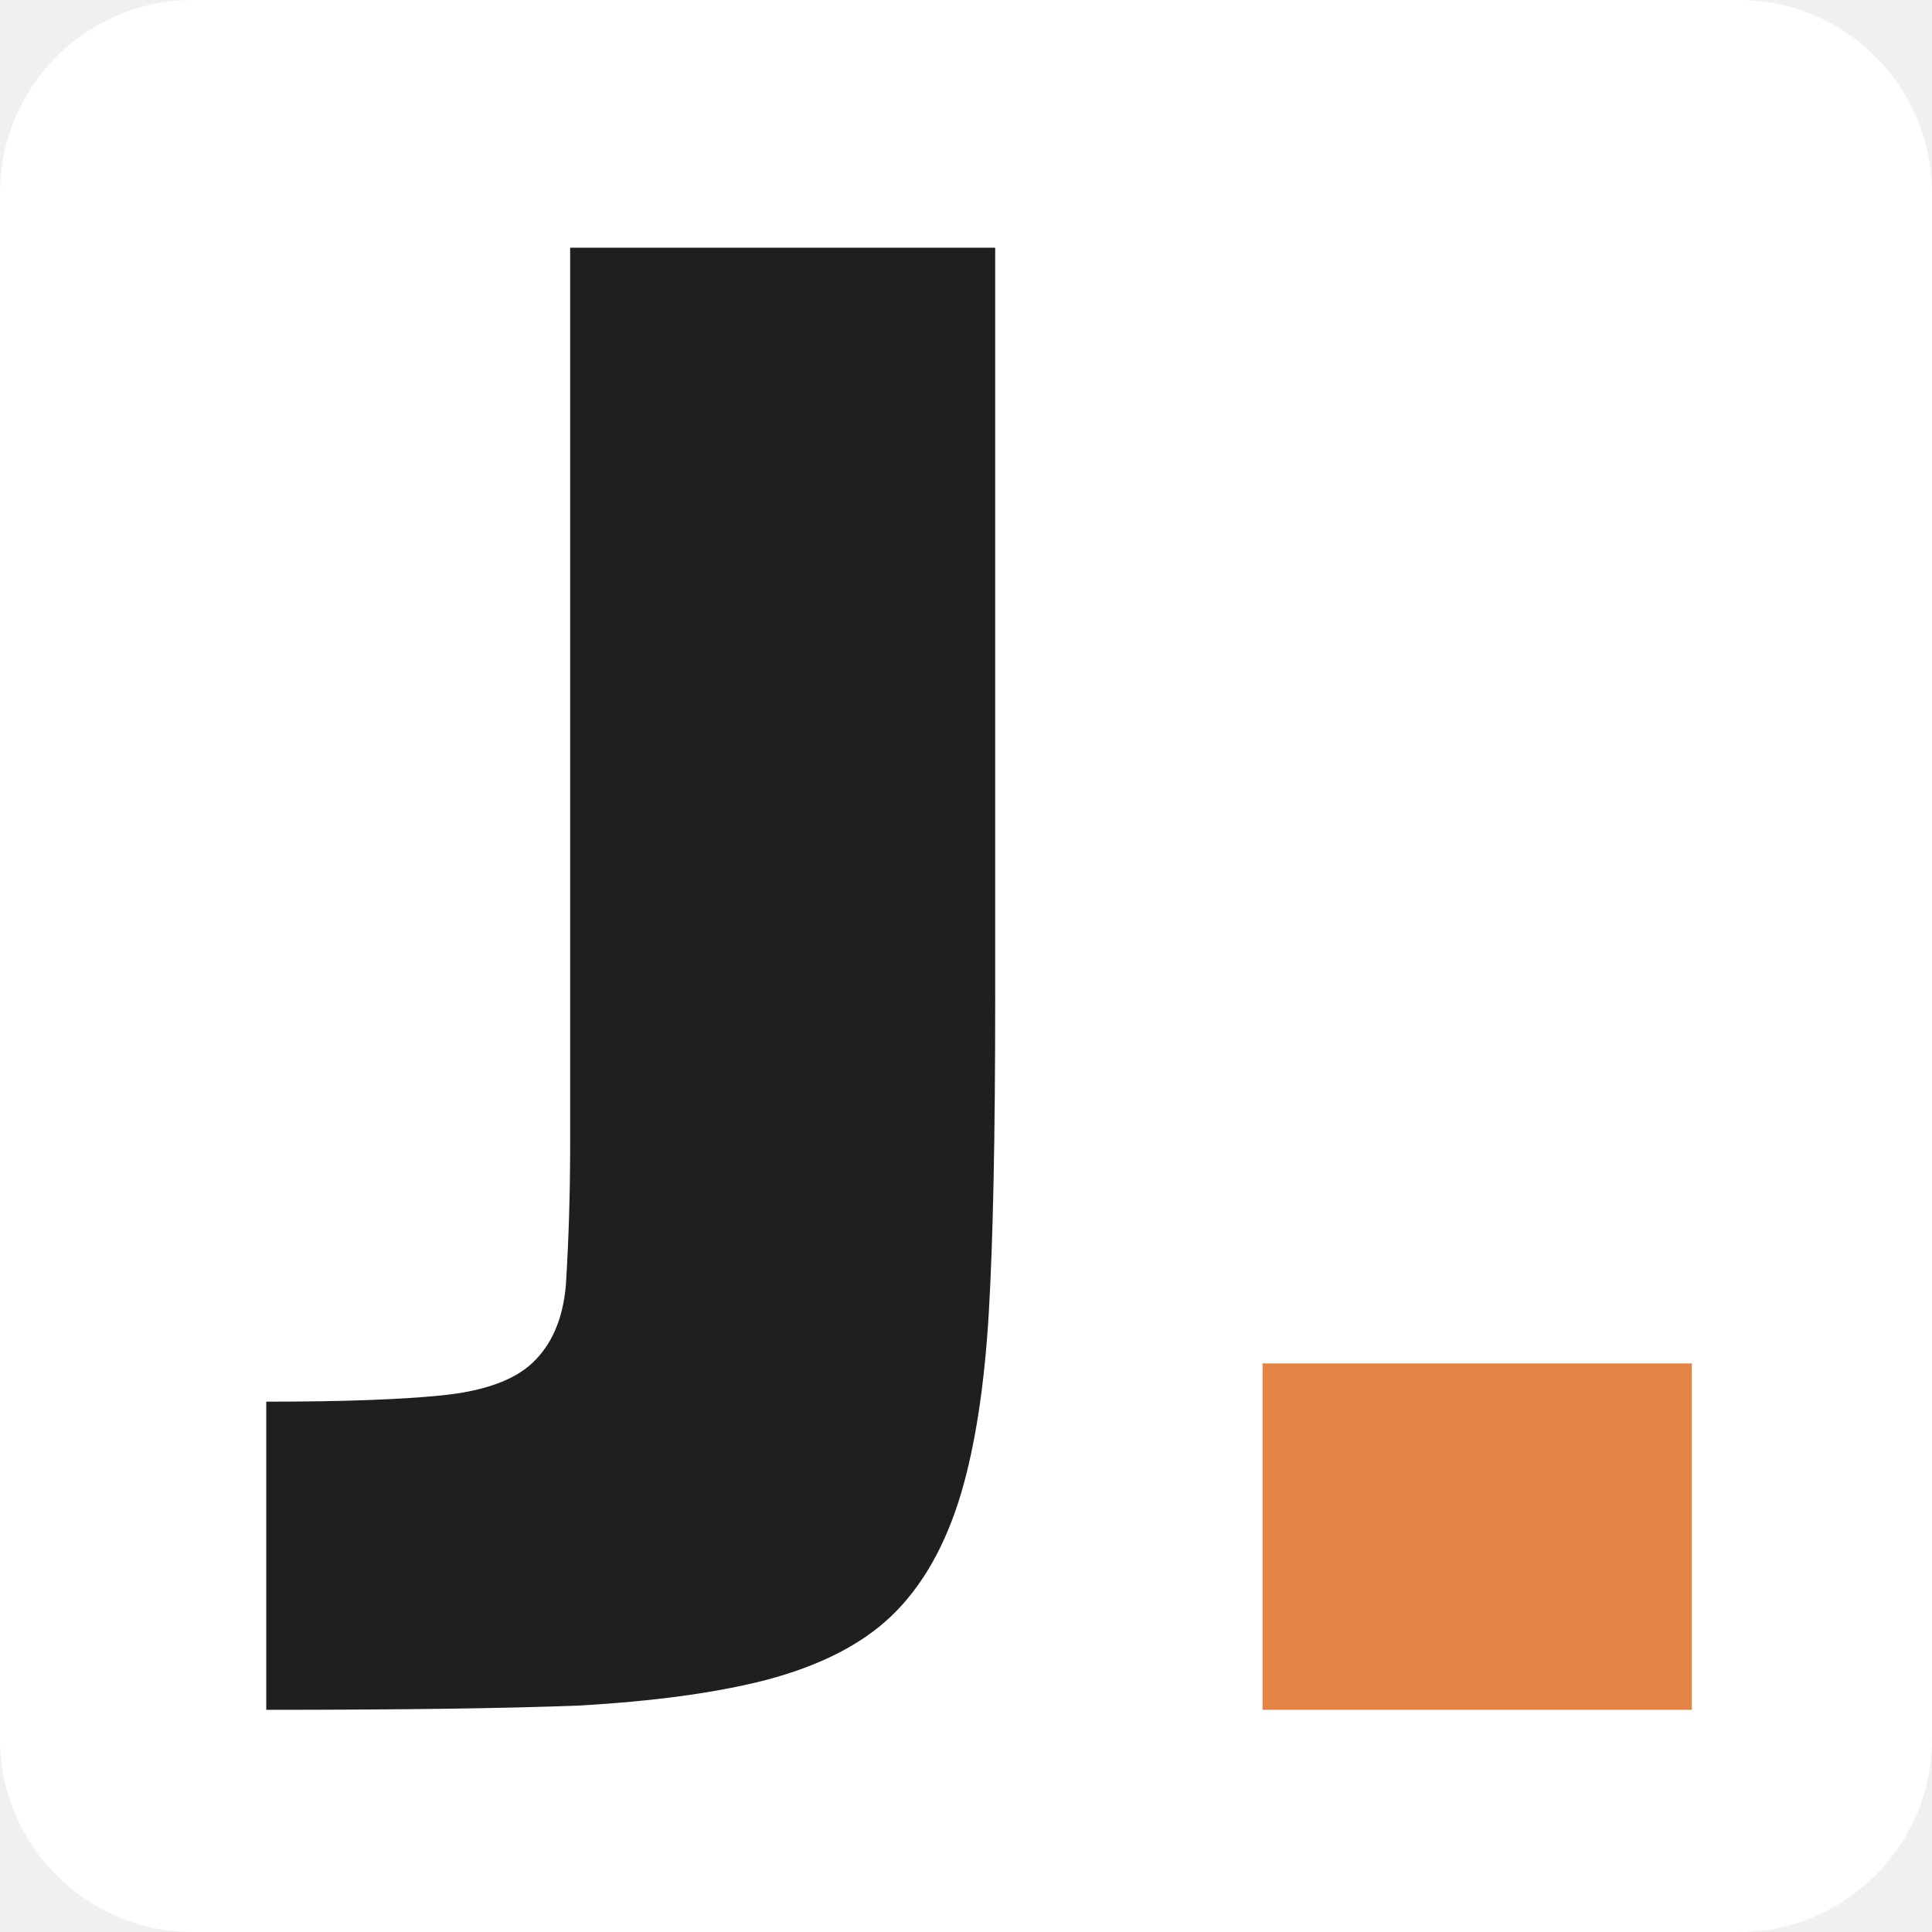
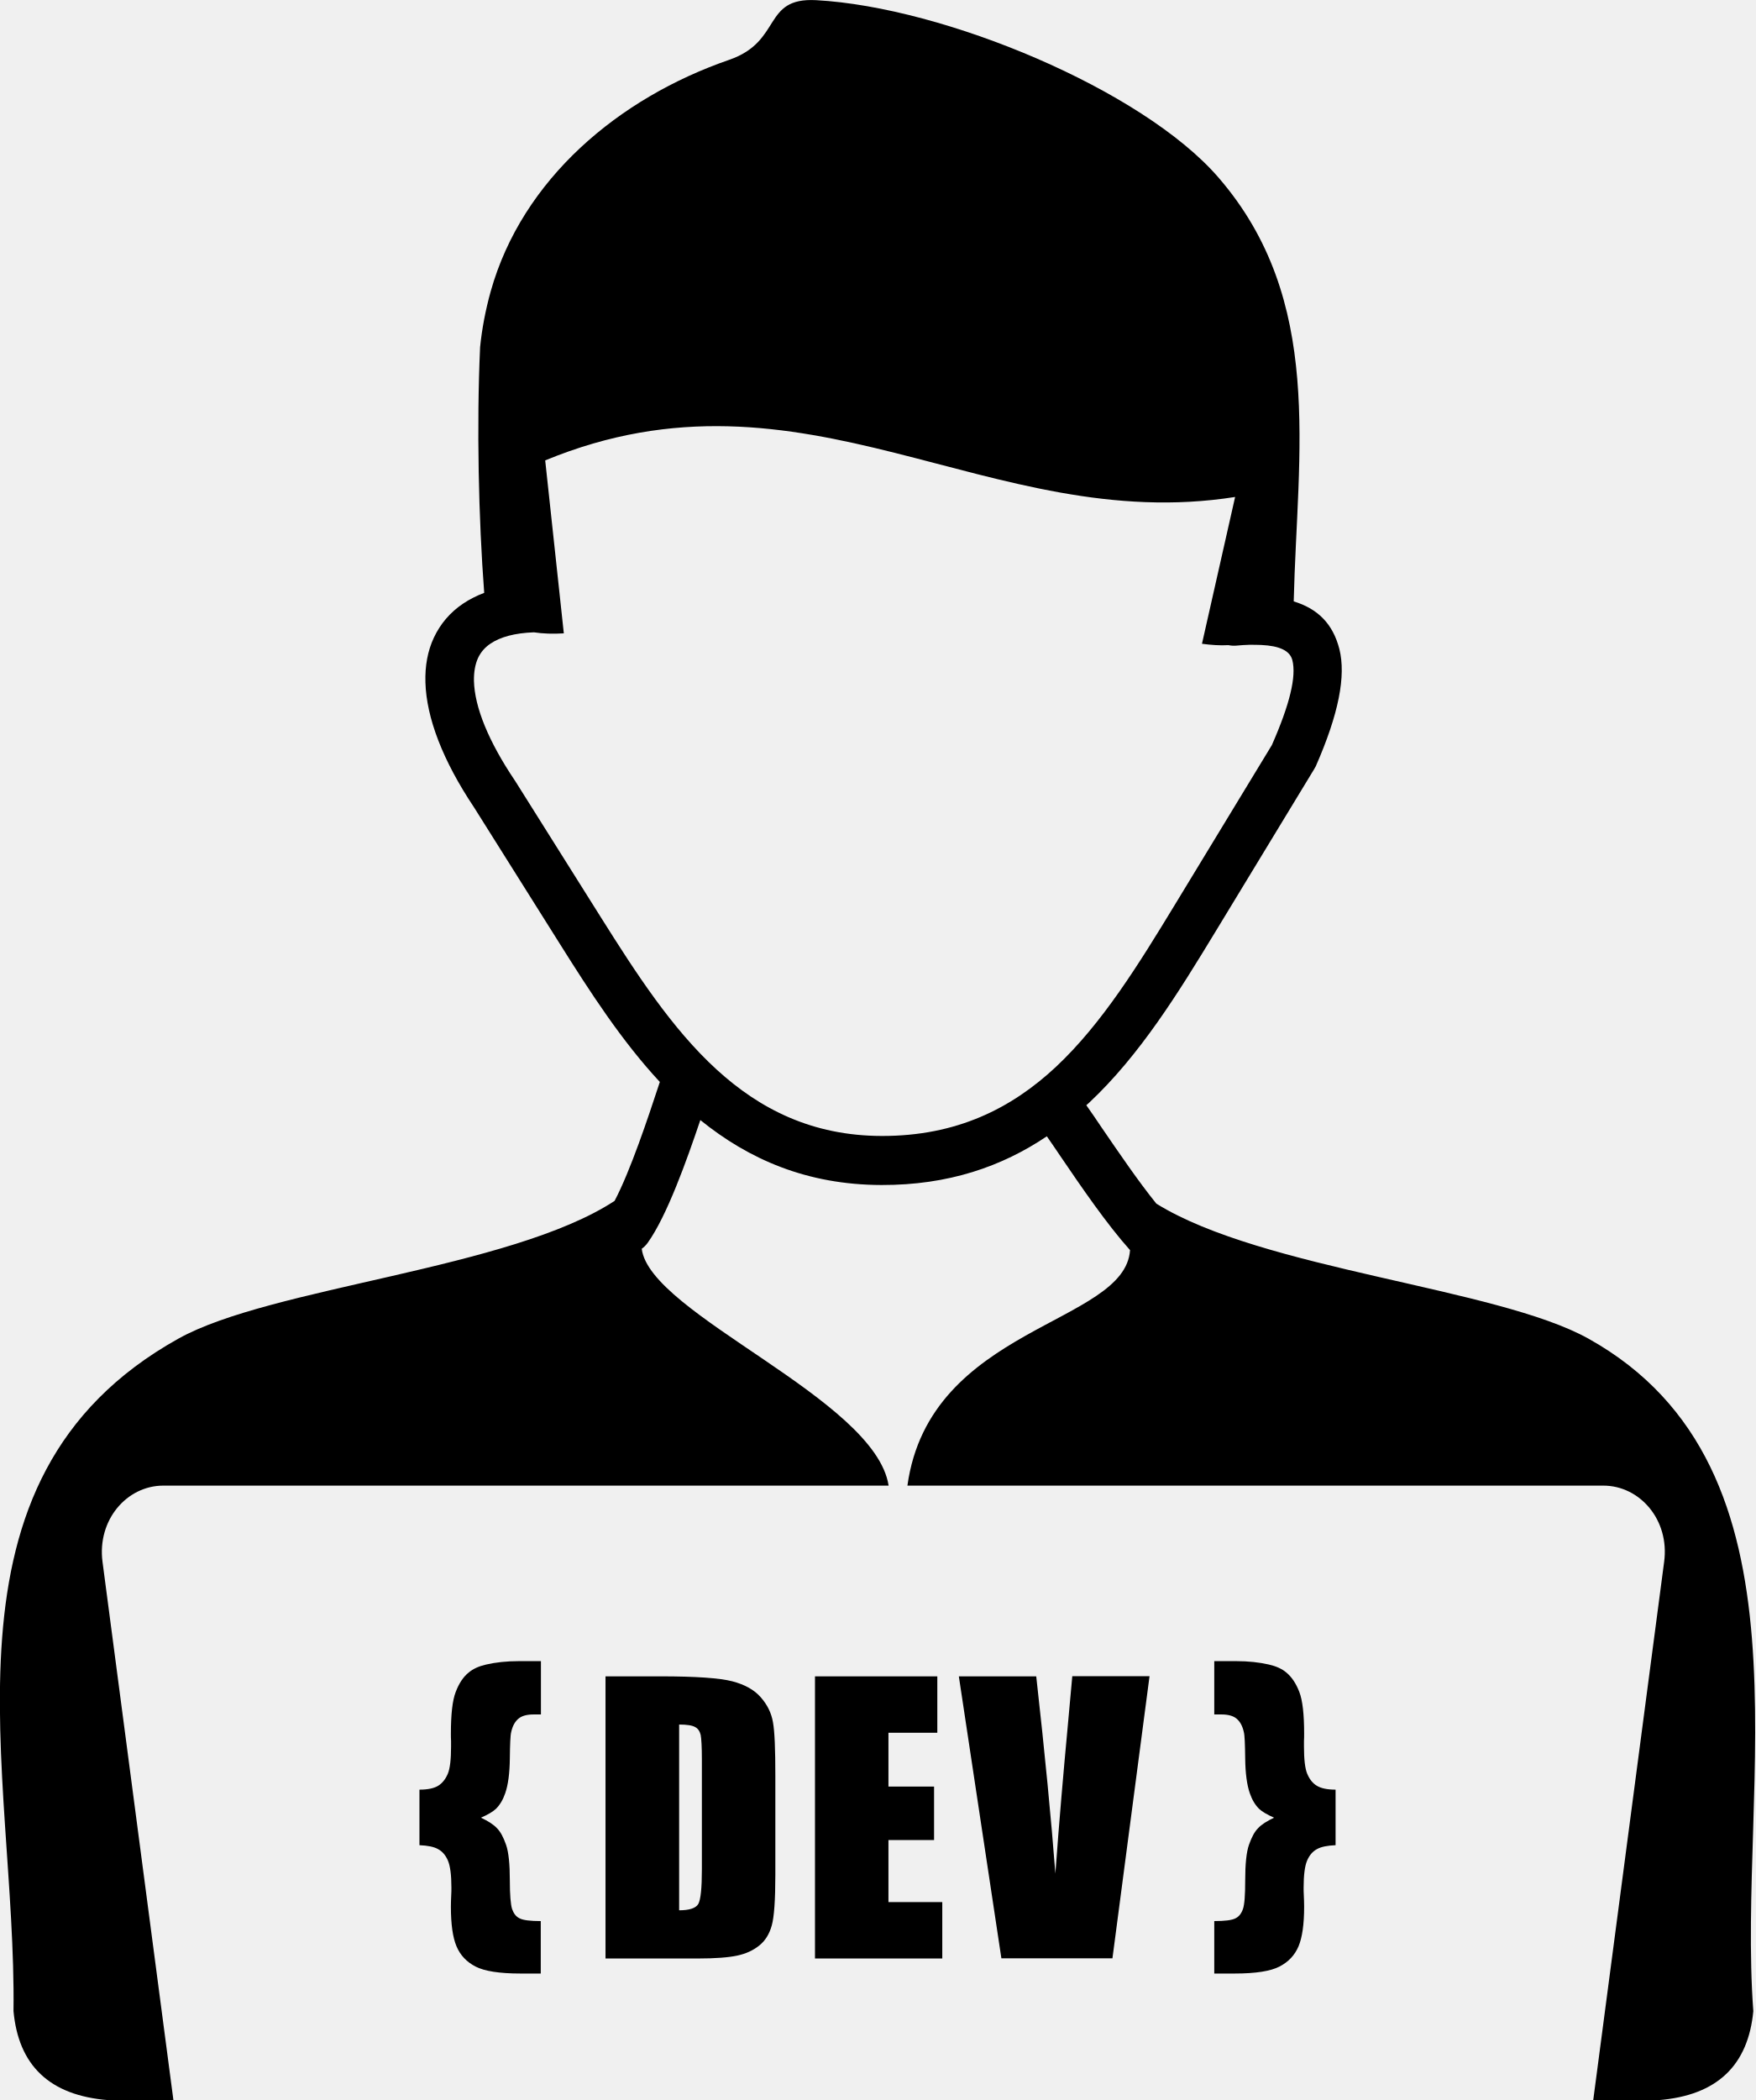
- <svg xmlns="http://www.w3.org/2000/svg" width="100" height="100" viewBox="0 0 100 100" fill="none">
-   <g clip-path="url(#clip0_71_50)">
-     <rect width="100" height="100" rx="10" fill="white" />
-     <path d="M13.781 72.55C17.741 72.55 20.784 72.44 22.911 72.22C25.037 72 26.577 71.45 27.531 70.57C28.557 69.617 29.144 68.26 29.291 66.5C29.437 64.153 29.511 61.733 29.511 59.24V12.82H51.511V51.76C51.511 58.8 51.401 64.19 51.181 67.93C50.961 71.67 50.484 74.787 49.751 77.28C48.944 79.993 47.734 82.12 46.121 83.66C44.581 85.127 42.417 86.227 39.631 86.96C37.064 87.62 33.837 88.06 29.951 88.28C26.137 88.427 20.747 88.5 13.781 88.5V72.55Z" fill="#1F1F1F" />
-     <path d="M65.349 70.57H87.569V88.5H65.349V70.57Z" fill="#E38445" />
+ <svg xmlns="http://www.w3.org/2000/svg" version="1.1" id="Layer_1" x="0px" y="0px" viewBox="0 0 102.73 122.88" style="enable-background:new 0 0 102.73 122.88" xml:space="preserve">
+   <style type="text/css">
+ 	.st0{fill-rule:evenodd;clip-rule:evenodd;}
+ </style>
+   <g>
+     <path class="st0" d="M31.25,37c-1.12,0.04-1.96,0.27-2.54,0.66c-0.33,0.22-0.57,0.5-0.73,0.84c-0.17,0.37-0.25,0.83-0.24,1.35 c0.04,1.53,0.85,3.53,2.4,5.83l0.02,0.03l5.03,8c2.02,3.21,4.13,6.48,6.76,8.88c2.53,2.31,5.59,3.87,9.65,3.88 c4.39,0.01,7.6-1.61,10.21-4.05c2.71-2.54,4.85-6.02,6.96-9.49l5.67-9.33c1.06-2.41,1.44-4.02,1.2-4.97 c-0.14-0.56-0.76-0.84-1.82-0.89c-0.22-0.01-0.46-0.01-0.69-0.01c-0.25,0.01-0.52,0.02-0.79,0.05c-0.15,0.01-0.3,0-0.44-0.03 c-0.5,0.03-1.02-0.01-1.55-0.08l1.94-8.59c-14.4,2.27-25.17-8.42-40.38-2.14L33,37.06C32.36,37.1,31.78,37.08,31.25,37L31.25,37 L31.25,37L31.25,37L31.25,37z M35.45,98.09h3.21c2.07,0,3.47,0.1,4.2,0.29c0.73,0.19,1.29,0.5,1.67,0.94 c0.38,0.43,0.62,0.92,0.71,1.45c0.1,0.54,0.14,1.58,0.14,3.15v5.78c0,1.48-0.07,2.47-0.21,2.97c-0.14,0.5-0.38,0.89-0.73,1.17 c-0.35,0.28-0.77,0.48-1.29,0.59c-0.51,0.11-1.28,0.17-2.3,0.17h-5.41V98.09L35.45,98.09z M39.75,100.91v10.87 c0.61,0,0.98-0.13,1.12-0.37c0.14-0.25,0.21-0.92,0.21-2.03v-6.42c0-0.75-0.03-1.23-0.07-1.44c-0.05-0.21-0.15-0.37-0.32-0.46 C40.52,100.96,40.21,100.91,39.75,100.91L39.75,100.91z M47.71,98.09h7.15v3.3H52v3.15h2.67v3.13H52v3.63h3.15v3.3h-7.45V98.09 L47.71,98.09z M67.28,98.09l-2.17,16.5h-6.5l-2.49-16.5h4.53c0.51,4.55,0.88,8.4,1.12,11.54c0.23-3.18,0.48-6,0.71-8.47l0.28-3.08 H67.28L67.28,98.09z M31.66,97.21v3.11h-0.43c-0.39,0-0.69,0.08-0.89,0.25c-0.2,0.17-0.34,0.42-0.42,0.78 c-0.05,0.19-0.07,0.71-0.08,1.56c-0.01,0.85-0.1,1.53-0.27,2.02c-0.13,0.38-0.31,0.68-0.54,0.91c-0.18,0.17-0.47,0.34-0.88,0.52 c0.42,0.2,0.74,0.4,0.94,0.62c0.21,0.21,0.38,0.54,0.53,0.97c0.15,0.43,0.22,1.13,0.22,2.08c0,0.86,0.05,1.41,0.13,1.67 c0.09,0.26,0.23,0.45,0.44,0.55c0.21,0.11,0.62,0.16,1.24,0.16v3.07h-1.19c-1.23,0-2.11-0.14-2.63-0.41 c-0.52-0.27-0.89-0.66-1.11-1.18c-0.22-0.52-0.33-1.29-0.33-2.33c0-0.23,0.01-0.46,0.02-0.68c0.01-0.14,0.01-0.28,0.01-0.43 c0-0.74-0.07-1.26-0.2-1.57c-0.13-0.31-0.32-0.54-0.58-0.68c-0.25-0.14-0.61-0.21-1.09-0.23v-3.25c0.49,0,0.86-0.08,1.1-0.23 s0.43-0.39,0.56-0.7c0.13-0.31,0.19-0.85,0.19-1.59v-0.32c-0.01-0.15-0.01-0.29-0.01-0.44c0-1.12,0.09-1.94,0.28-2.43 c0.19-0.5,0.44-0.89,0.77-1.15c0.25-0.21,0.58-0.36,1.01-0.46c0.56-0.13,1.2-0.2,1.92-0.2H31.66L31.66,97.21z M71.07,97.21v3.11 h0.42c0.39,0,0.69,0.08,0.89,0.25c0.2,0.17,0.34,0.42,0.42,0.78c0.05,0.19,0.07,0.71,0.08,1.56c0.01,0.85,0.1,1.53,0.27,2.02 c0.13,0.38,0.31,0.68,0.54,0.91c0.18,0.17,0.47,0.34,0.88,0.52c-0.42,0.2-0.74,0.4-0.94,0.62c-0.21,0.21-0.38,0.54-0.53,0.97 c-0.15,0.43-0.22,1.13-0.22,2.08c0,0.86-0.04,1.41-0.13,1.67c-0.09,0.26-0.23,0.45-0.44,0.55c-0.21,0.11-0.62,0.16-1.24,0.16v3.07 h1.19c1.24,0,2.11-0.14,2.63-0.41c0.52-0.27,0.89-0.66,1.11-1.18c0.22-0.52,0.33-1.29,0.33-2.33c0-0.23-0.01-0.46-0.02-0.68 c-0.01-0.14-0.01-0.28-0.01-0.43c0-0.74,0.07-1.26,0.2-1.57c0.13-0.31,0.32-0.54,0.58-0.68c0.25-0.14,0.61-0.21,1.09-0.23v-3.25 c-0.49,0-0.86-0.08-1.1-0.23c-0.25-0.15-0.43-0.39-0.56-0.7c-0.13-0.31-0.19-0.85-0.19-1.59v-0.32c0.01-0.15,0.01-0.29,0.01-0.44 c0-1.12-0.09-1.94-0.28-2.43c-0.19-0.5-0.45-0.89-0.77-1.15c-0.25-0.21-0.58-0.36-1.01-0.46c-0.56-0.13-1.2-0.2-1.92-0.2H71.07 L71.07,97.21z M75.72,35.19L75.72,35.19L75.72,35.19c0.21-8.77,1.82-17.63-4.42-24.82C66.86,5.25,55.28,0.42,47.77,0.01 c-3.17-0.17-1.96,2.41-5.09,3.49c-6.46,2.23-12.11,6.97-13.96,13.55c-0.3,1.08-0.51,2.17-0.62,3.26 c-0.21,4.58-0.09,10.04,0.24,14.38c-0.45,0.17-0.86,0.38-1.22,0.62c-0.78,0.52-1.35,1.2-1.73,2.01c-0.36,0.77-0.52,1.65-0.49,2.62 c0.06,2.06,1.01,4.56,2.85,7.31l5.03,8c1.76,2.8,3.6,5.65,5.84,8.06c-0.11,0.32,0.01-0.03-0.06,0.18 c-0.62,1.88-1.66,5.02-2.59,6.78c-6.11,4-20.1,5.03-25.53,8.06c-14.82,8.26-9.47,25.29-9.65,39.35c0.29,3.14,2.07,4.94,5.57,5.21 h3.79l-4.15-31.5c-0.32-2.45,1.42-4.46,3.56-4.46h19.47h22.98c-0.79-5.1-13.98-10.02-14.45-13.86c0.13-0.09,0.25-0.21,0.35-0.35 c1.12-1.56,2.28-4.81,3.08-7.18c2.83,2.29,6.23,3.79,10.6,3.8c3.92,0.01,7.05-1.08,9.68-2.85c0.26,0.37,0.52,0.76,0.8,1.17 c1.25,1.84,2.71,3.97,4.07,5.49c-0.29,4.37-11.73,4.42-13.03,13.78h40.73c2.14,0,3.89,2.01,3.56,4.46l-4.15,31.5h3.79 c3.5-0.27,5.28-2.07,5.58-5.21c-0.99-13.29,3.99-31.75-9.65-39.35c-5.36-2.99-19.06-4.03-25.29-7.9c-1.05-1.3-2.18-2.96-3.18-4.42 c-0.32-0.48-0.63-0.93-0.92-1.34l0.15-0.13c2.99-2.8,5.24-6.45,7.45-10.09L76.92,45c0.03-0.05,0.06-0.11,0.09-0.16l0,0 c1.34-3.05,1.78-5.29,1.38-6.87C78.01,36.5,77.13,35.62,75.72,35.19L75.72,35.19L75.72,35.19z" />
  </g>
-   <defs>
-     <clipPath id="clip0_71_50">
-       <rect width="100" height="100" rx="10" fill="white" />
-     </clipPath>
-   </defs>
</svg>
